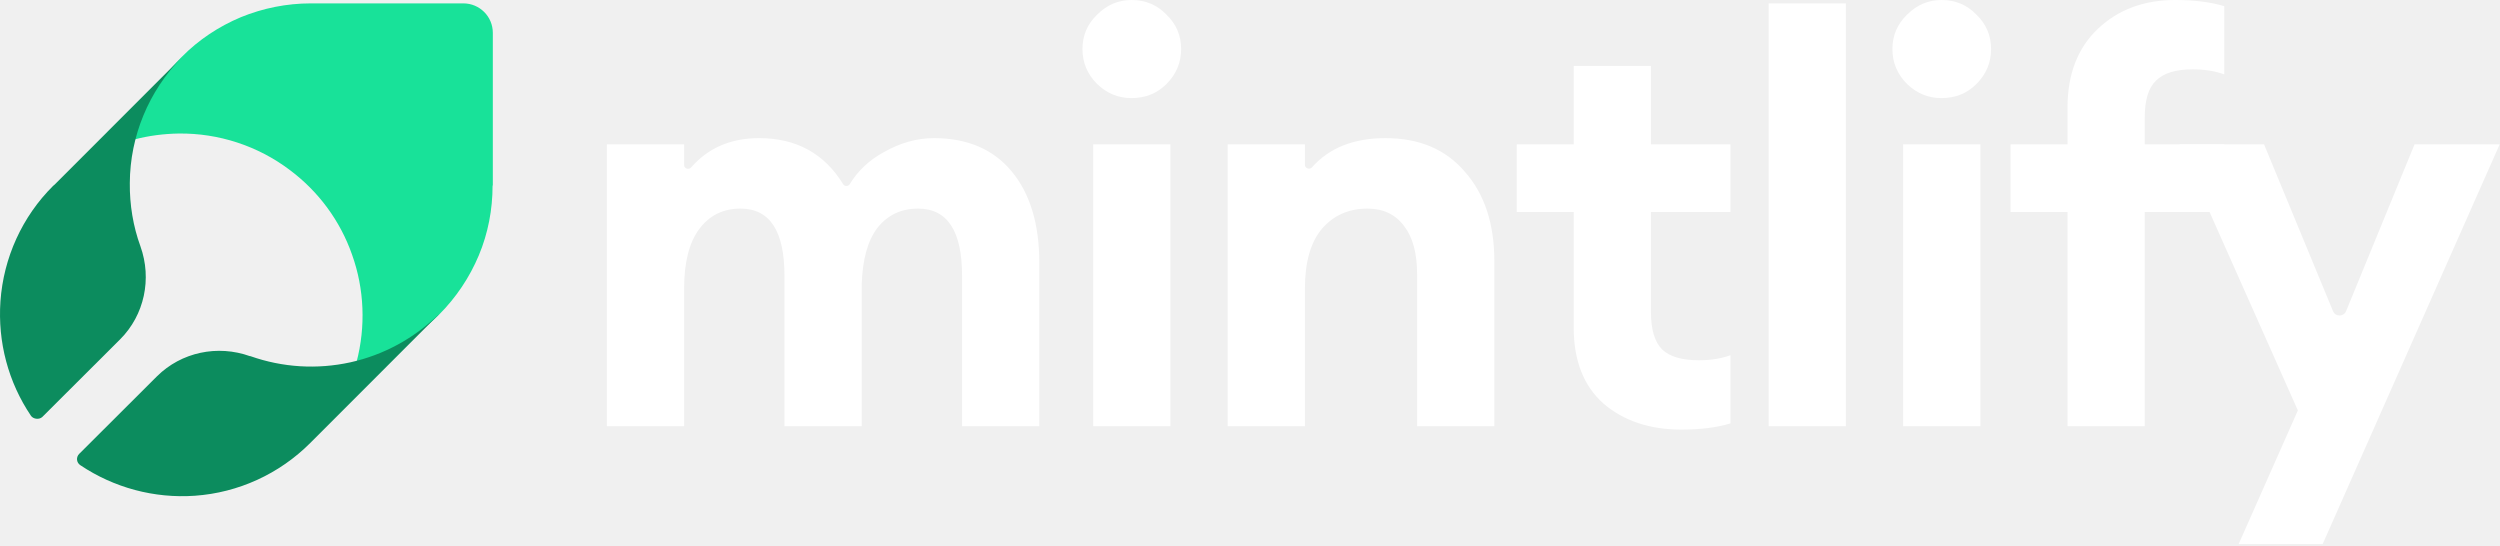
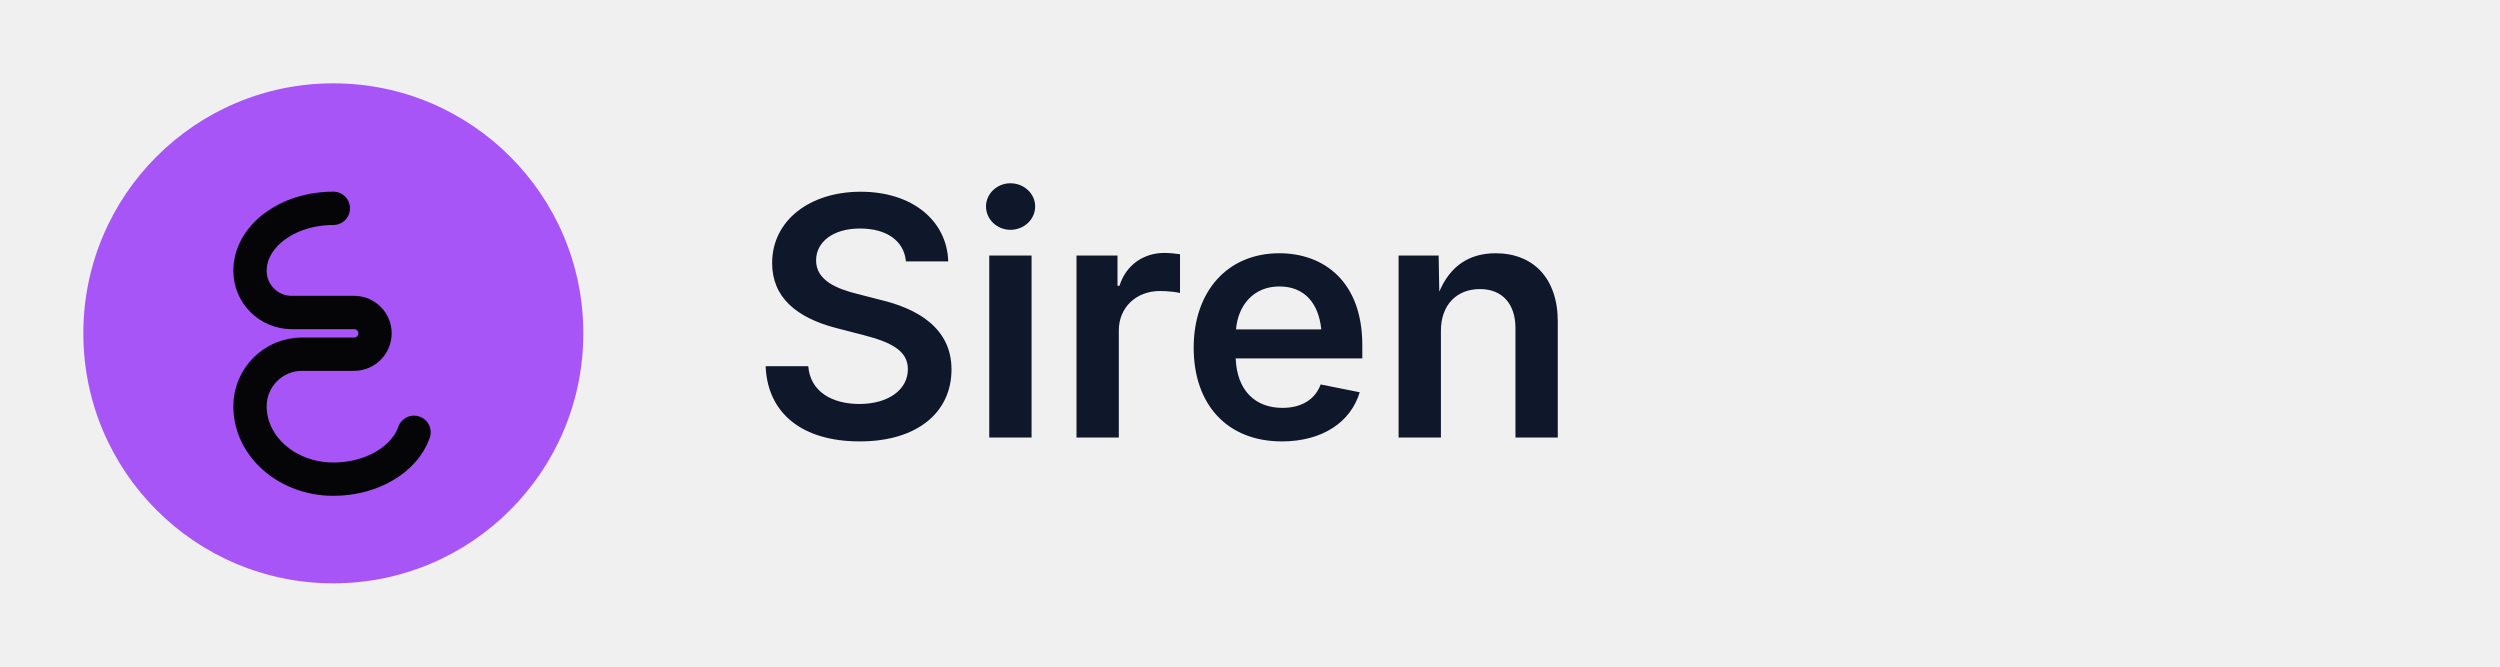
- <svg xmlns="http://www.w3.org/2000/svg" width="1682" height="367" viewBox="0 0 1682 367" fill="none">
-   <path d="M1562.69 366.037H1506.17L1546 276.14L1466.34 97.105H1523.24L1569.66 209.337C1571.28 213.26 1576.84 213.253 1578.45 209.325L1624.52 97.105H1681.79L1562.69 366.037Z" fill="white" />
-   <path d="M1391.02 286.761V142.622H1352.71V97.104H1391.02V72.449C1391.02 49.943 1397.85 32.242 1411.5 19.345C1425.16 6.448 1442.48 0 1463.47 0C1476.37 0 1487.37 1.391 1496.47 4.172V50.069C1490.4 47.793 1483.32 46.656 1475.23 46.656C1463.85 46.656 1455.63 49.184 1450.57 54.242C1445.51 59.046 1442.99 67.265 1442.99 78.897V97.104H1496.47V142.622H1442.99V286.761H1391.02Z" fill="white" />
-   <path d="M1306.22 66.001C1297.37 66.001 1289.66 62.84 1283.08 56.518C1276.51 49.943 1273.22 42.104 1273.22 33C1273.22 23.897 1276.51 16.184 1283.08 9.862C1289.66 3.287 1297.37 0 1306.22 0C1315.58 0 1323.42 3.287 1329.74 9.862C1336.31 16.184 1339.6 23.897 1339.6 33C1339.6 42.104 1336.31 49.943 1329.74 56.518C1323.42 62.84 1315.58 66.001 1306.22 66.001ZM1280.43 286.761V97.104H1332.39V286.761H1280.43Z" fill="white" />
-   <path d="M1189.94 286.761V2.276H1241.91V286.761H1189.94Z" fill="white" />
-   <path d="M1131.24 289.037C1110 289.037 1092.55 283.221 1078.89 271.588C1065.49 259.703 1058.79 242.634 1058.79 220.381V142.622H1020.48V97.104H1058.79V44.38H1110.76V97.104H1164.24V142.622H1110.76V210.14C1110.76 221.772 1113.29 230.117 1118.34 235.174C1123.4 239.979 1131.62 242.381 1143 242.381C1151.09 242.381 1158.17 241.243 1164.24 238.967V284.864C1155.14 287.646 1144.14 289.037 1131.24 289.037Z" fill="white" />
-   <path d="M825.979 286.761V97.104H877.945V110.967C877.945 113.311 881.135 114.347 882.688 112.591C894.273 99.485 910.773 92.932 932.187 92.932C954.946 92.932 972.774 100.518 985.67 115.69C998.82 130.61 1005.39 150.587 1005.39 175.622V286.761H953.429V184.346C953.429 170.438 950.521 159.691 944.704 152.104C938.888 144.265 930.67 140.346 920.049 140.346C907.405 140.346 897.164 144.898 889.325 154.001C881.738 163.105 877.945 176.507 877.945 194.208V286.761H825.979Z" fill="white" />
-   <path d="M761.286 66.001C752.436 66.001 744.723 62.84 738.148 56.518C731.574 49.943 728.286 42.104 728.286 33C728.286 23.897 731.574 16.184 738.148 9.862C744.723 3.287 752.436 0 761.286 0C770.643 0 778.482 3.287 784.804 9.862C791.379 16.184 794.666 23.897 794.666 33C794.666 42.104 791.379 49.943 784.804 56.518C778.482 62.84 770.643 66.001 761.286 66.001ZM735.493 286.761V97.104H787.459V286.761H735.493Z" fill="white" />
-   <path d="M647.273 286.761V185.484C647.273 155.392 637.411 140.346 617.686 140.346C606.307 140.346 597.204 144.645 590.376 153.242C583.801 161.84 580.261 174.61 579.755 191.553V286.761H527.789V185.484C527.789 155.392 517.927 140.346 498.203 140.346C486.571 140.346 477.341 144.898 470.513 154.001C463.685 163.105 460.272 176.507 460.272 194.208V286.761H408.306V97.104H460.272V111.103C460.272 113.435 463.407 114.462 464.939 112.704C476.419 99.522 491.68 92.932 510.72 92.932C535.742 92.932 554.588 103.262 567.259 123.923C568.258 125.553 570.718 125.527 571.712 123.894C577.189 114.891 584.802 107.731 594.548 102.414C605.675 96.093 616.928 92.932 628.307 92.932C650.813 92.932 668.261 100.391 680.652 115.311C693.043 130.231 699.239 150.714 699.239 176.76V286.761H647.273Z" fill="white" />
-   <path d="M331.569 124.833V22.09C331.569 11.065 322.625 2.276 311.764 2.276H209.069C192.938 2.276 176.967 5.472 162.113 11.544C147.26 17.775 133.685 26.724 122.345 38.228L121.546 39.027C106.533 54.207 95.833 73.062 90.402 93.834C100.145 91.277 110.206 89.999 120.268 89.839C147.1 89.52 173.453 98.148 194.855 114.287C214.18 128.668 228.873 148.481 236.859 171.331C245.164 194.5 246.122 219.746 239.893 243.554C260.496 238.122 279.503 227.416 294.675 212.396L295.474 211.597C306.813 200.252 315.917 186.67 322.145 171.81C328.374 156.95 331.409 140.971 331.409 124.833H331.569Z" fill="#18E299" />
-   <path d="M87.337 123.098C87.496 91.579 100.066 61.334 122.182 38.73L36.739 124.212C36.421 124.531 36.102 124.69 35.784 125.008C14.941 145.702 2.371 173.4 0.303 202.69C-1.607 230.07 5.553 257.131 20.828 279.736C22.285 281.892 26.238 282.601 28.466 280.532L80.813 228.319C97.202 211.923 102.293 187.568 94.497 165.759C89.564 152.229 87.178 137.743 87.337 123.098Z" fill="#0C8C5E" />
-   <path d="M294.976 211.605C278.587 227.683 258.062 238.826 235.786 243.761C213.351 248.695 190.121 247.263 168.482 239.622C168.482 239.622 168.323 239.622 168.164 239.622C146.365 231.822 122.022 236.916 105.633 253.153L53.285 305.365C51.057 307.594 51.376 311.255 54.081 313.006C76.674 328.129 103.724 335.451 131.091 333.541C160.368 331.472 187.894 318.896 208.737 298.043L209.533 297.247L294.976 211.765V211.605Z" fill="#0C8C5E" />
+ <svg xmlns="http://www.w3.org/2000/svg" width="120" height="32" viewBox="0 0 120 32" fill="none">
+   <rect x="4" y="4" width="24" height="24" rx="12" fill="#a855f7" />
+   <path d="M16 10C13.791 10 12 11.343 12 13C12 14.105 12.895 15 14 15H17C17.552 15 18 15.448 18 16C18 16.552 17.552 17 17 17H14.5C13.119 17 12 18.119 12 19.5C12 21.433 13.791 23 16 23C17.849 23 19.415 22.055 19.874 20.75" stroke="#050508" stroke-width="1.6" stroke-linecap="round" />
+   <text x="36" y="21" fill="#0f172a" font-family="system-ui, -apple-system, BlinkMacSystemFont, 'SF Pro Text', sans-serif" font-size="16" font-weight="600">Siren</text>
</svg>
